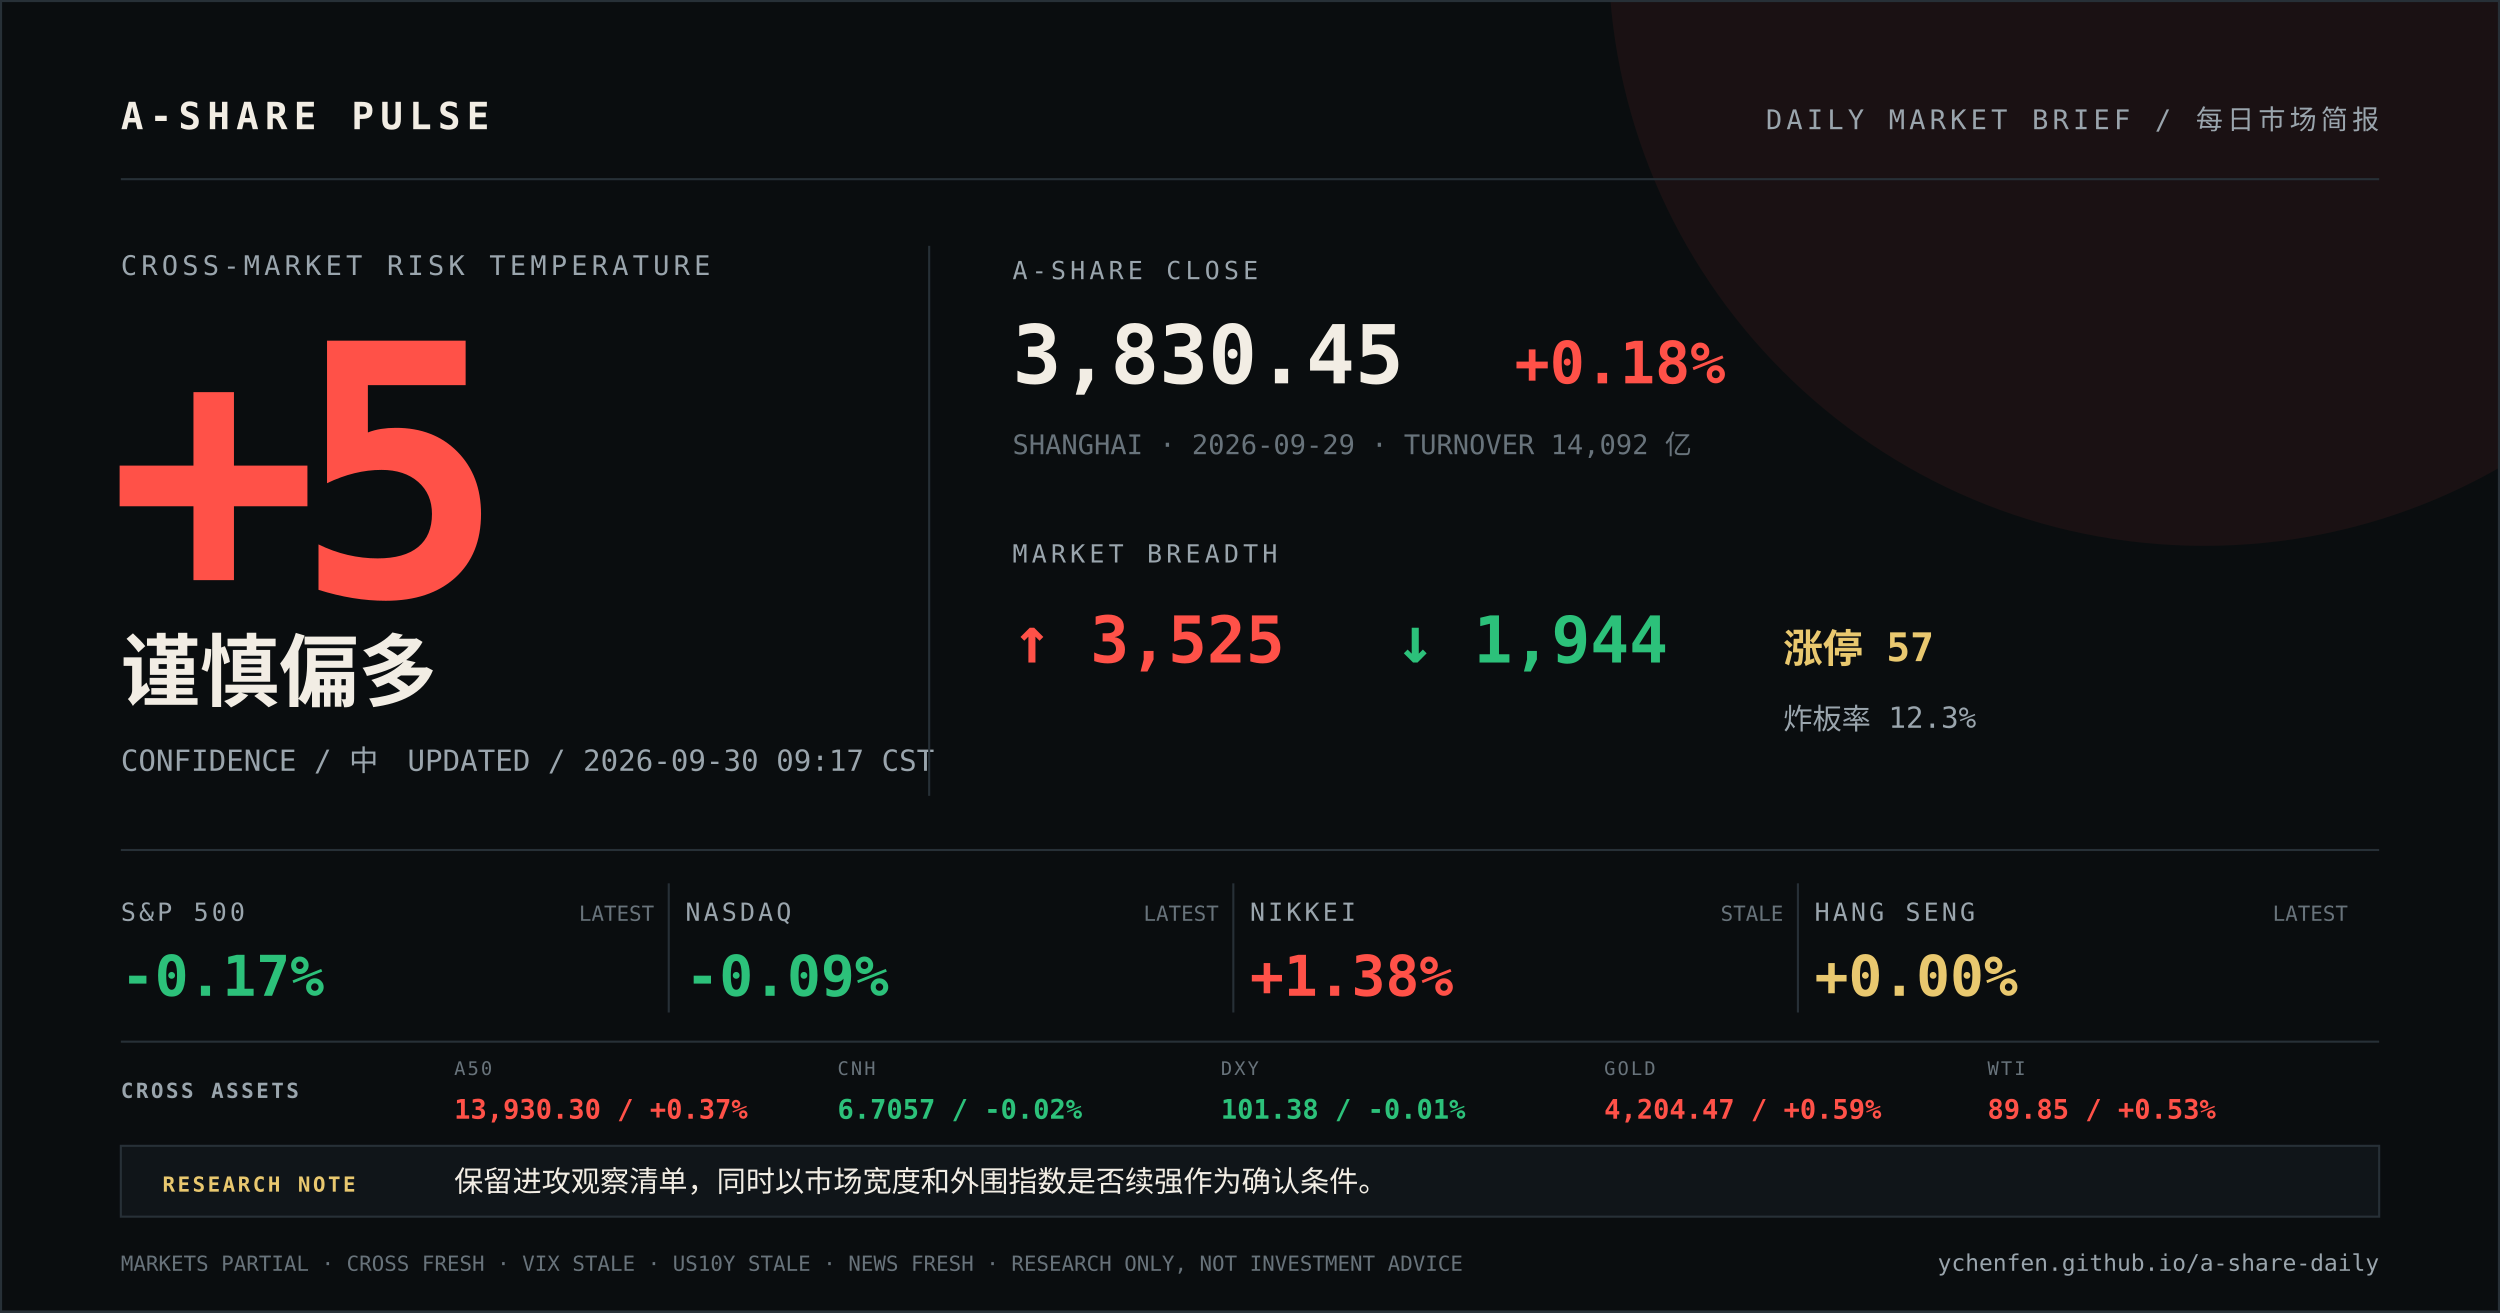
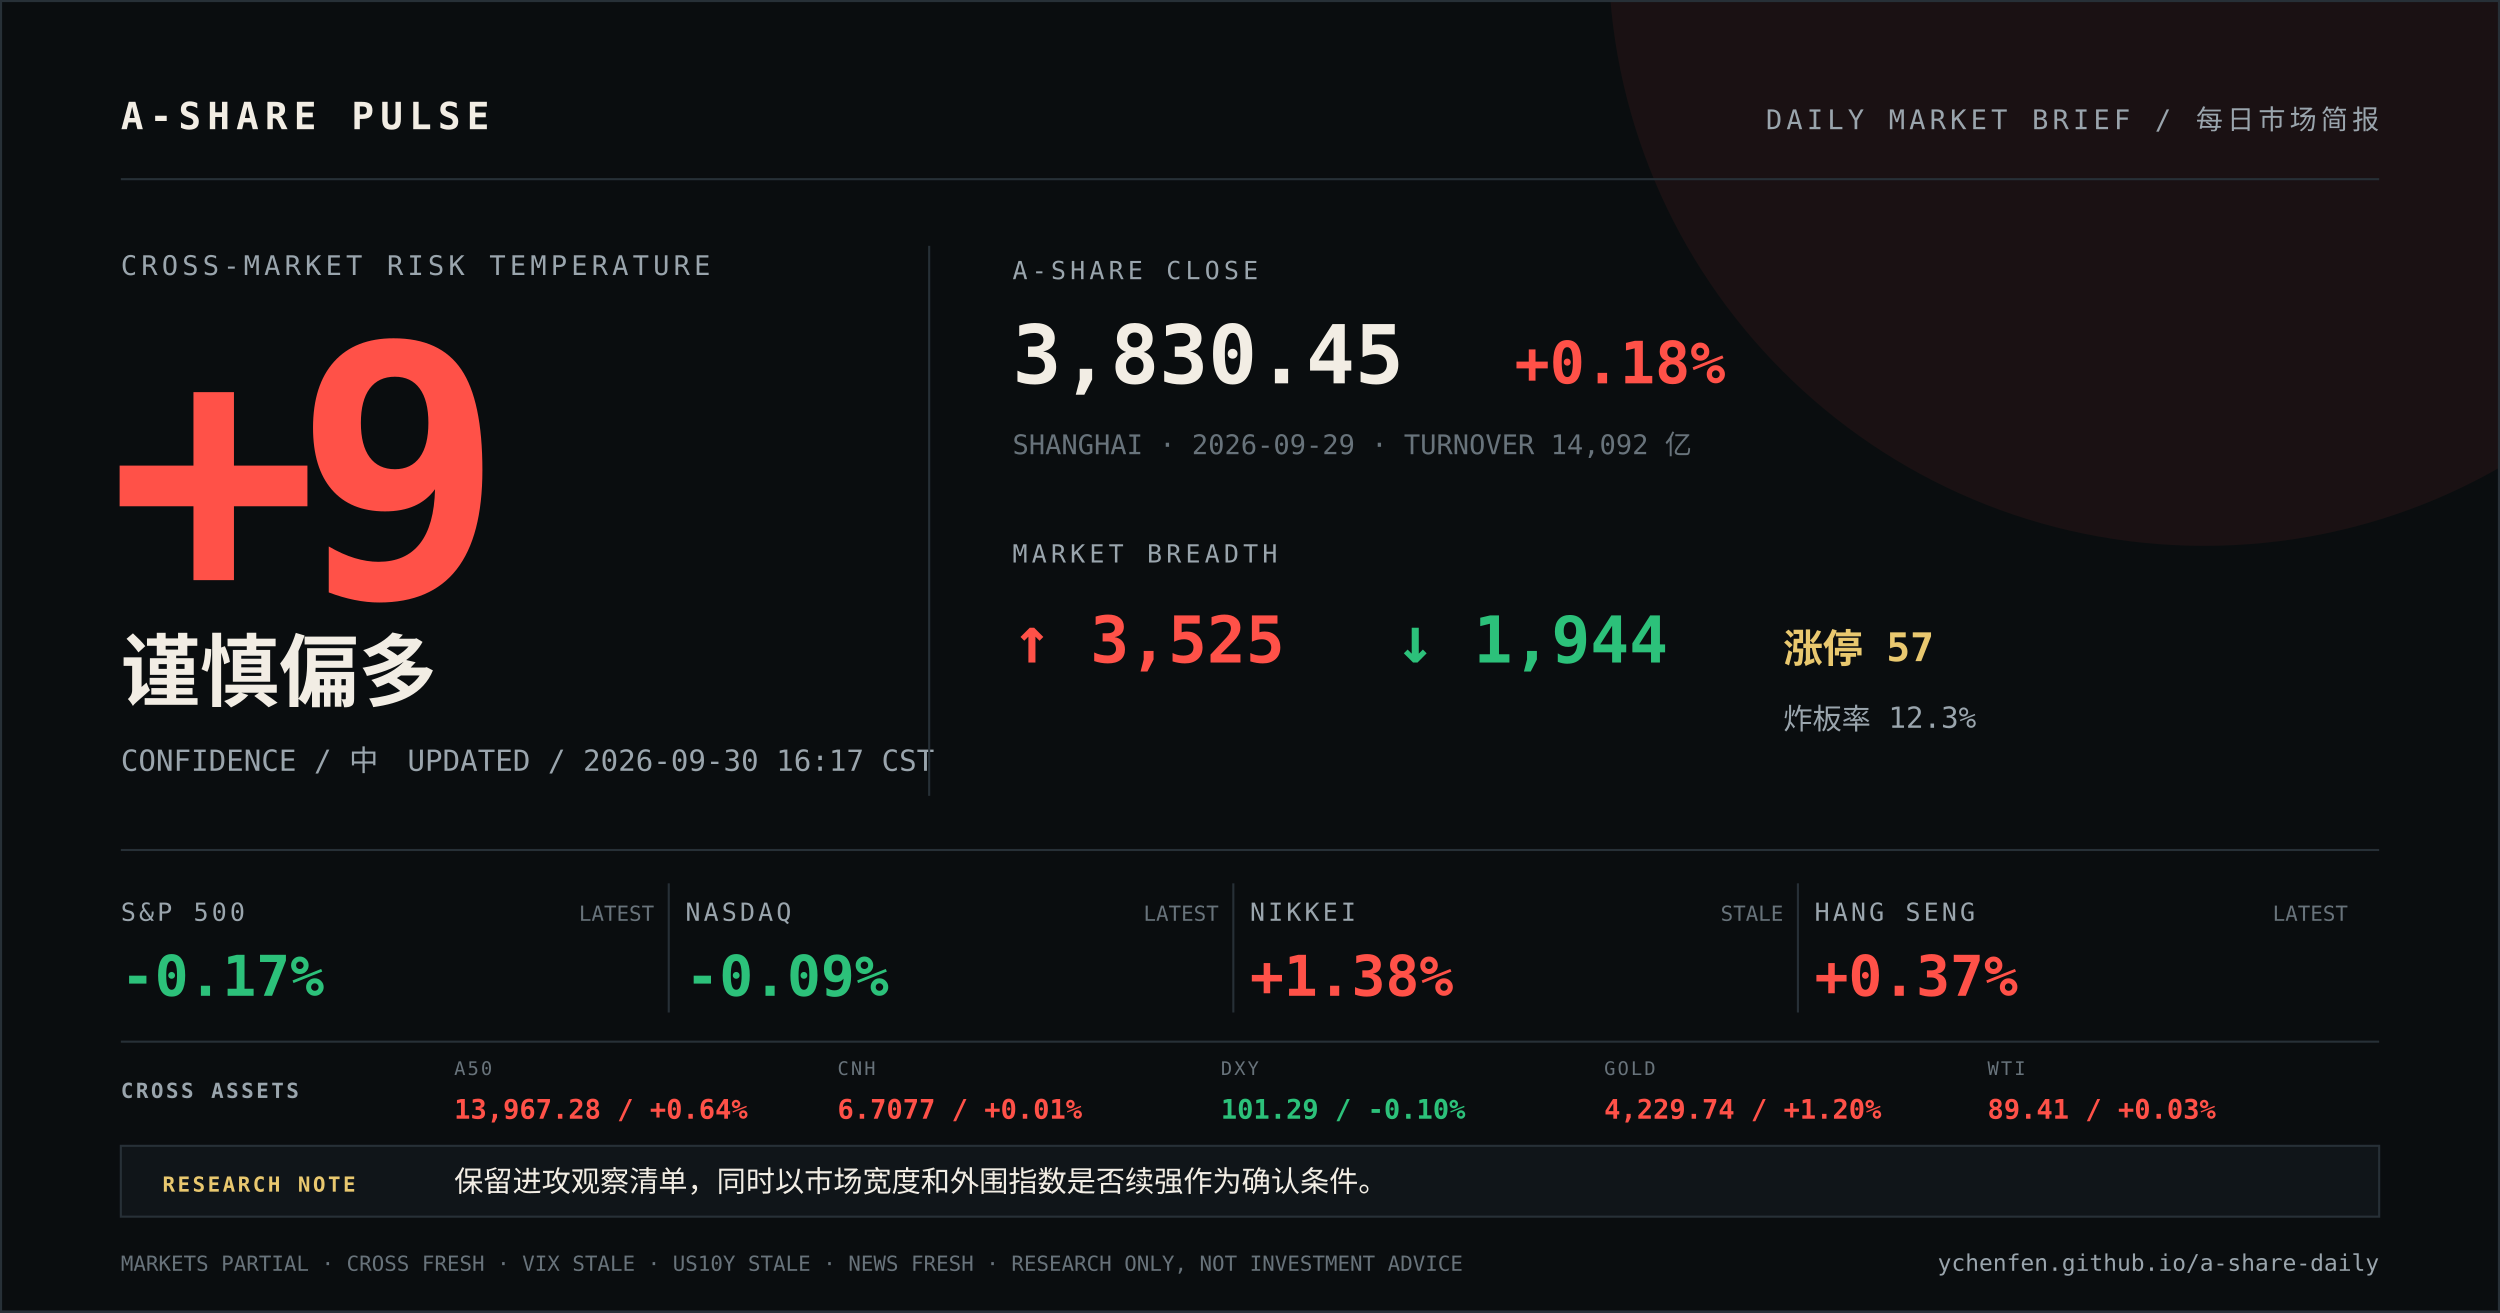
<svg xmlns="http://www.w3.org/2000/svg" width="1200" height="630" viewBox="0 0 1200 630">
  <rect width="1200" height="630" fill="#0a0d0f" />
  <circle cx="1058" cy="-24" r="286" fill="#ff5148" opacity="0.07" />
  <path d="M0 0H1200V630H0Z" fill="none" stroke="#273037" stroke-width="2" />
  <g font-family="DIN Alternate, SFMono-Regular, Menlo, monospace">
    <text x="58" y="62" fill="#f2ede4" font-size="18" font-weight="700" letter-spacing="3">A-SHARE PULSE</text>
    <text x="1142" y="62" fill="#9aa5ad" font-size="13" text-anchor="end" letter-spacing="2">DAILY MARKET BRIEF / 每日市场简报</text>
    <line x1="58" y1="86" x2="1142" y2="86" stroke="#273037" />
    <text x="58" y="132" fill="#9aa5ad" font-size="13" letter-spacing="2">CROSS-MARKET RISK TEMPERATURE</text>
-     <text x="52" y="286" fill="#ff5148" font-size="168" font-weight="800" letter-spacing="-12">+5</text>
+     <text x="52" y="286" fill="#ff5148" font-size="168" font-weight="800" letter-spacing="-12">+9</text>
    <text x="58" y="336" fill="#f2ede4" font-size="38" font-weight="700">谨慎偏多</text>
-     <text x="58" y="370" fill="#9aa5ad" font-size="14">CONFIDENCE / 中　UPDATED / 2026-09-30 09:17 CST</text>
+     <text x="58" y="370" fill="#9aa5ad" font-size="14">CONFIDENCE / 中　UPDATED / 2026-09-30 16:17 CST</text>
    <line x1="446" y1="118" x2="446" y2="382" stroke="#273037" />
    <text x="486" y="134" fill="#9aa5ad" font-size="12" letter-spacing="2">A-SHARE CLOSE</text>
    <text x="486" y="184" fill="#f2ede4" font-size="39" font-weight="700">3,830.45</text>
    <text x="727" y="184" fill="#ff5148" font-size="28" font-weight="700">+0.18%</text>
    <text x="486" y="218" fill="#68737b" font-size="13">SHANGHAI · 2026-09-29 · TURNOVER 14,092 亿</text>
    <text x="486" y="270" fill="#9aa5ad" font-size="12" letter-spacing="2">MARKET BREADTH</text>
    <text x="486" y="318" fill="#ff5148" font-size="31" font-weight="700">↑ 3,525</text>
    <text x="670" y="318" fill="#2cc17a" font-size="31" font-weight="700">↓ 1,944</text>
    <text x="856" y="318" fill="#e9c86f" font-size="19" font-weight="700">涨停 57</text>
    <text x="856" y="350" fill="#9aa5ad" font-size="14">炸板率 12.3%</text>
    <line x1="58" y1="408" x2="1142" y2="408" stroke="#273037" />
    <text x="58" y="442" fill="#9aa5ad" font-size="12" letter-spacing="1.5">S&amp;P 500</text>
    <text x="58" y="478" fill="#2cc17a" font-size="27" font-weight="700">-0.17%</text>
    <text x="314" y="442" fill="#68737b" font-size="10" text-anchor="end">LATEST</text>
    <line x1="321" y1="424" x2="321" y2="486" stroke="#273037" />
    <text x="329" y="442" fill="#9aa5ad" font-size="12" letter-spacing="1.5">NASDAQ</text>
    <text x="329" y="478" fill="#2cc17a" font-size="27" font-weight="700">-0.09%</text>
    <text x="585" y="442" fill="#68737b" font-size="10" text-anchor="end">LATEST</text>
    <line x1="592" y1="424" x2="592" y2="486" stroke="#273037" />
    <text x="600" y="442" fill="#9aa5ad" font-size="12" letter-spacing="1.5">NIKKEI</text>
    <text x="600" y="478" fill="#ff5148" font-size="27" font-weight="700">+1.38%</text>
    <text x="856" y="442" fill="#68737b" font-size="10" text-anchor="end">STALE</text>
    <line x1="863" y1="424" x2="863" y2="486" stroke="#273037" />
    <text x="871" y="442" fill="#9aa5ad" font-size="12" letter-spacing="1.5">HANG SENG</text>
-     <text x="871" y="478" fill="#e9c86f" font-size="27" font-weight="700">+0.00%</text>
+     <text x="871" y="478" fill="#ff5148" font-size="27" font-weight="700">+0.37%</text>
    <text x="1127" y="442" fill="#68737b" font-size="10" text-anchor="end">LATEST</text>
    <line x1="58" y1="500" x2="1142" y2="500" stroke="#273037" />
    <text x="58" y="527" fill="#9aa5ad" font-size="10" font-weight="700" letter-spacing="1.2">CROSS ASSETS</text>
    <text x="218" y="516" fill="#68737b" font-size="9" letter-spacing="1">A50</text>
-     <text x="218" y="537" fill="#ff5148" font-size="13" font-weight="700">13,930.30 / +0.37%</text>
+     <text x="218" y="537" fill="#ff5148" font-size="13" font-weight="700">13,967.28 / +0.64%</text>
    <text x="402" y="516" fill="#68737b" font-size="9" letter-spacing="1">CNH</text>
-     <text x="402" y="537" fill="#2cc17a" font-size="13" font-weight="700">6.7057 / -0.02%</text>
+     <text x="402" y="537" fill="#ff5148" font-size="13" font-weight="700">6.7077 / +0.01%</text>
    <text x="586" y="516" fill="#68737b" font-size="9" letter-spacing="1">DXY</text>
-     <text x="586" y="537" fill="#2cc17a" font-size="13" font-weight="700">101.38 / -0.01%</text>
+     <text x="586" y="537" fill="#2cc17a" font-size="13" font-weight="700">101.29 / -0.10%</text>
    <text x="770" y="516" fill="#68737b" font-size="9" letter-spacing="1">GOLD</text>
-     <text x="770" y="537" fill="#ff5148" font-size="13" font-weight="700">4,204.47 / +0.59%</text>
+     <text x="770" y="537" fill="#ff5148" font-size="13" font-weight="700">4,229.74 / +1.20%</text>
    <text x="954" y="516" fill="#68737b" font-size="9" letter-spacing="1">WTI</text>
-     <text x="954" y="537" fill="#ff5148" font-size="13" font-weight="700">89.85 / +0.53%</text>
+     <text x="954" y="537" fill="#ff5148" font-size="13" font-weight="700">89.41 / +0.03%</text>
    <rect x="58" y="550" width="1084" height="34" fill="#101519" stroke="#273037" />
    <text x="78" y="572" fill="#e9c86f" font-size="10" font-weight="700" letter-spacing="1.2">RESEARCH NOTE</text>
    <text x="218" y="572" fill="#f2ede4" font-size="14">保留进攻观察清单，同时以市场宽度和外围指数是否续强作为确认条件。</text>
    <text x="58" y="610" fill="#68737b" font-size="10">MARKETS PARTIAL · CROSS FRESH · VIX STALE · US10Y STALE · NEWS FRESH · RESEARCH ONLY, NOT INVESTMENT ADVICE</text>
    <text x="1142" y="610" fill="#9aa5ad" font-size="11" text-anchor="end">ychenfen.github.io/a-share-daily</text>
  </g>
</svg>
